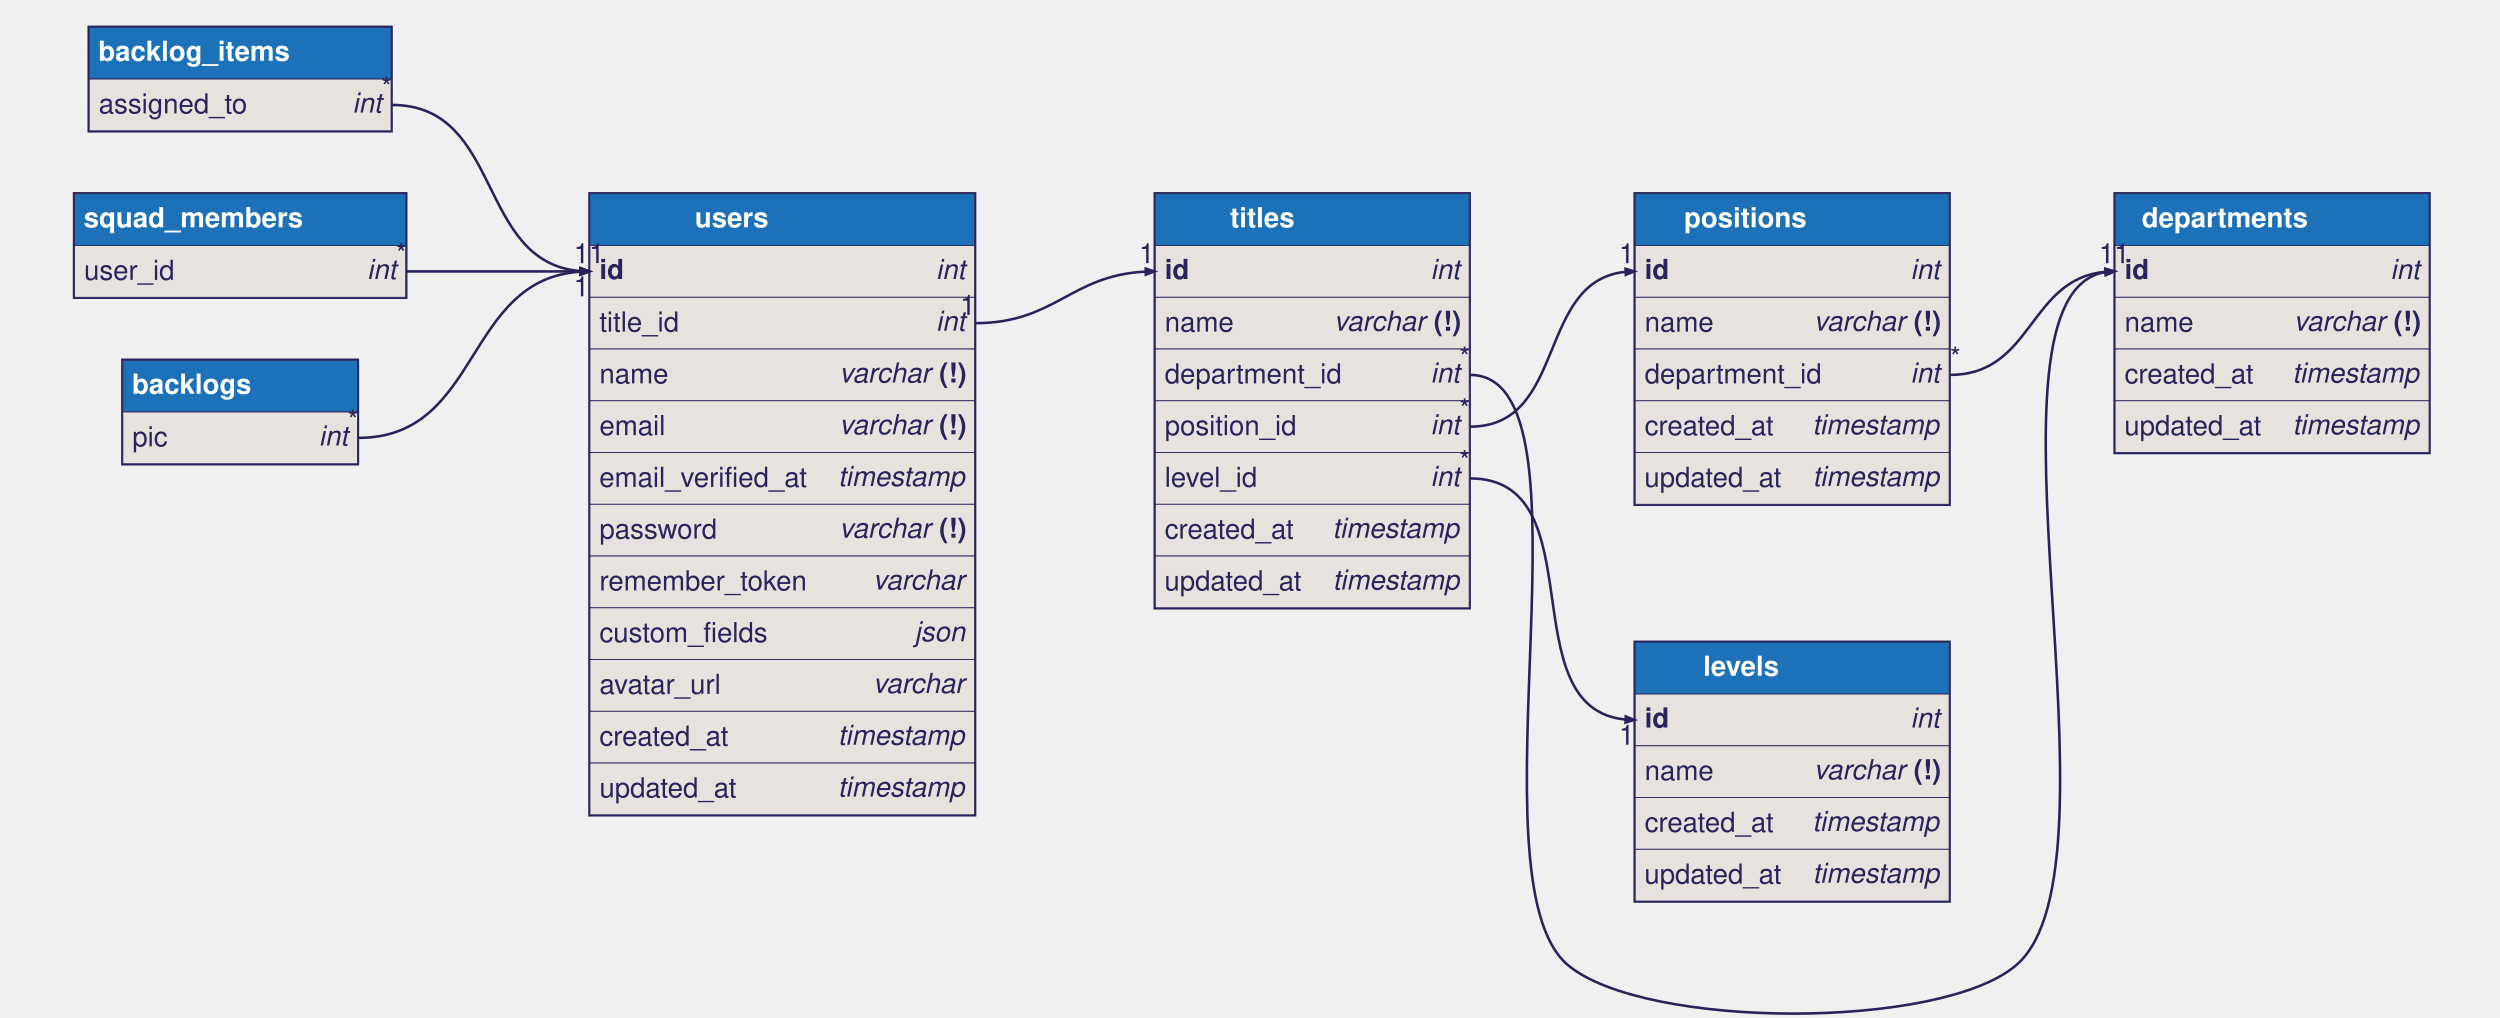
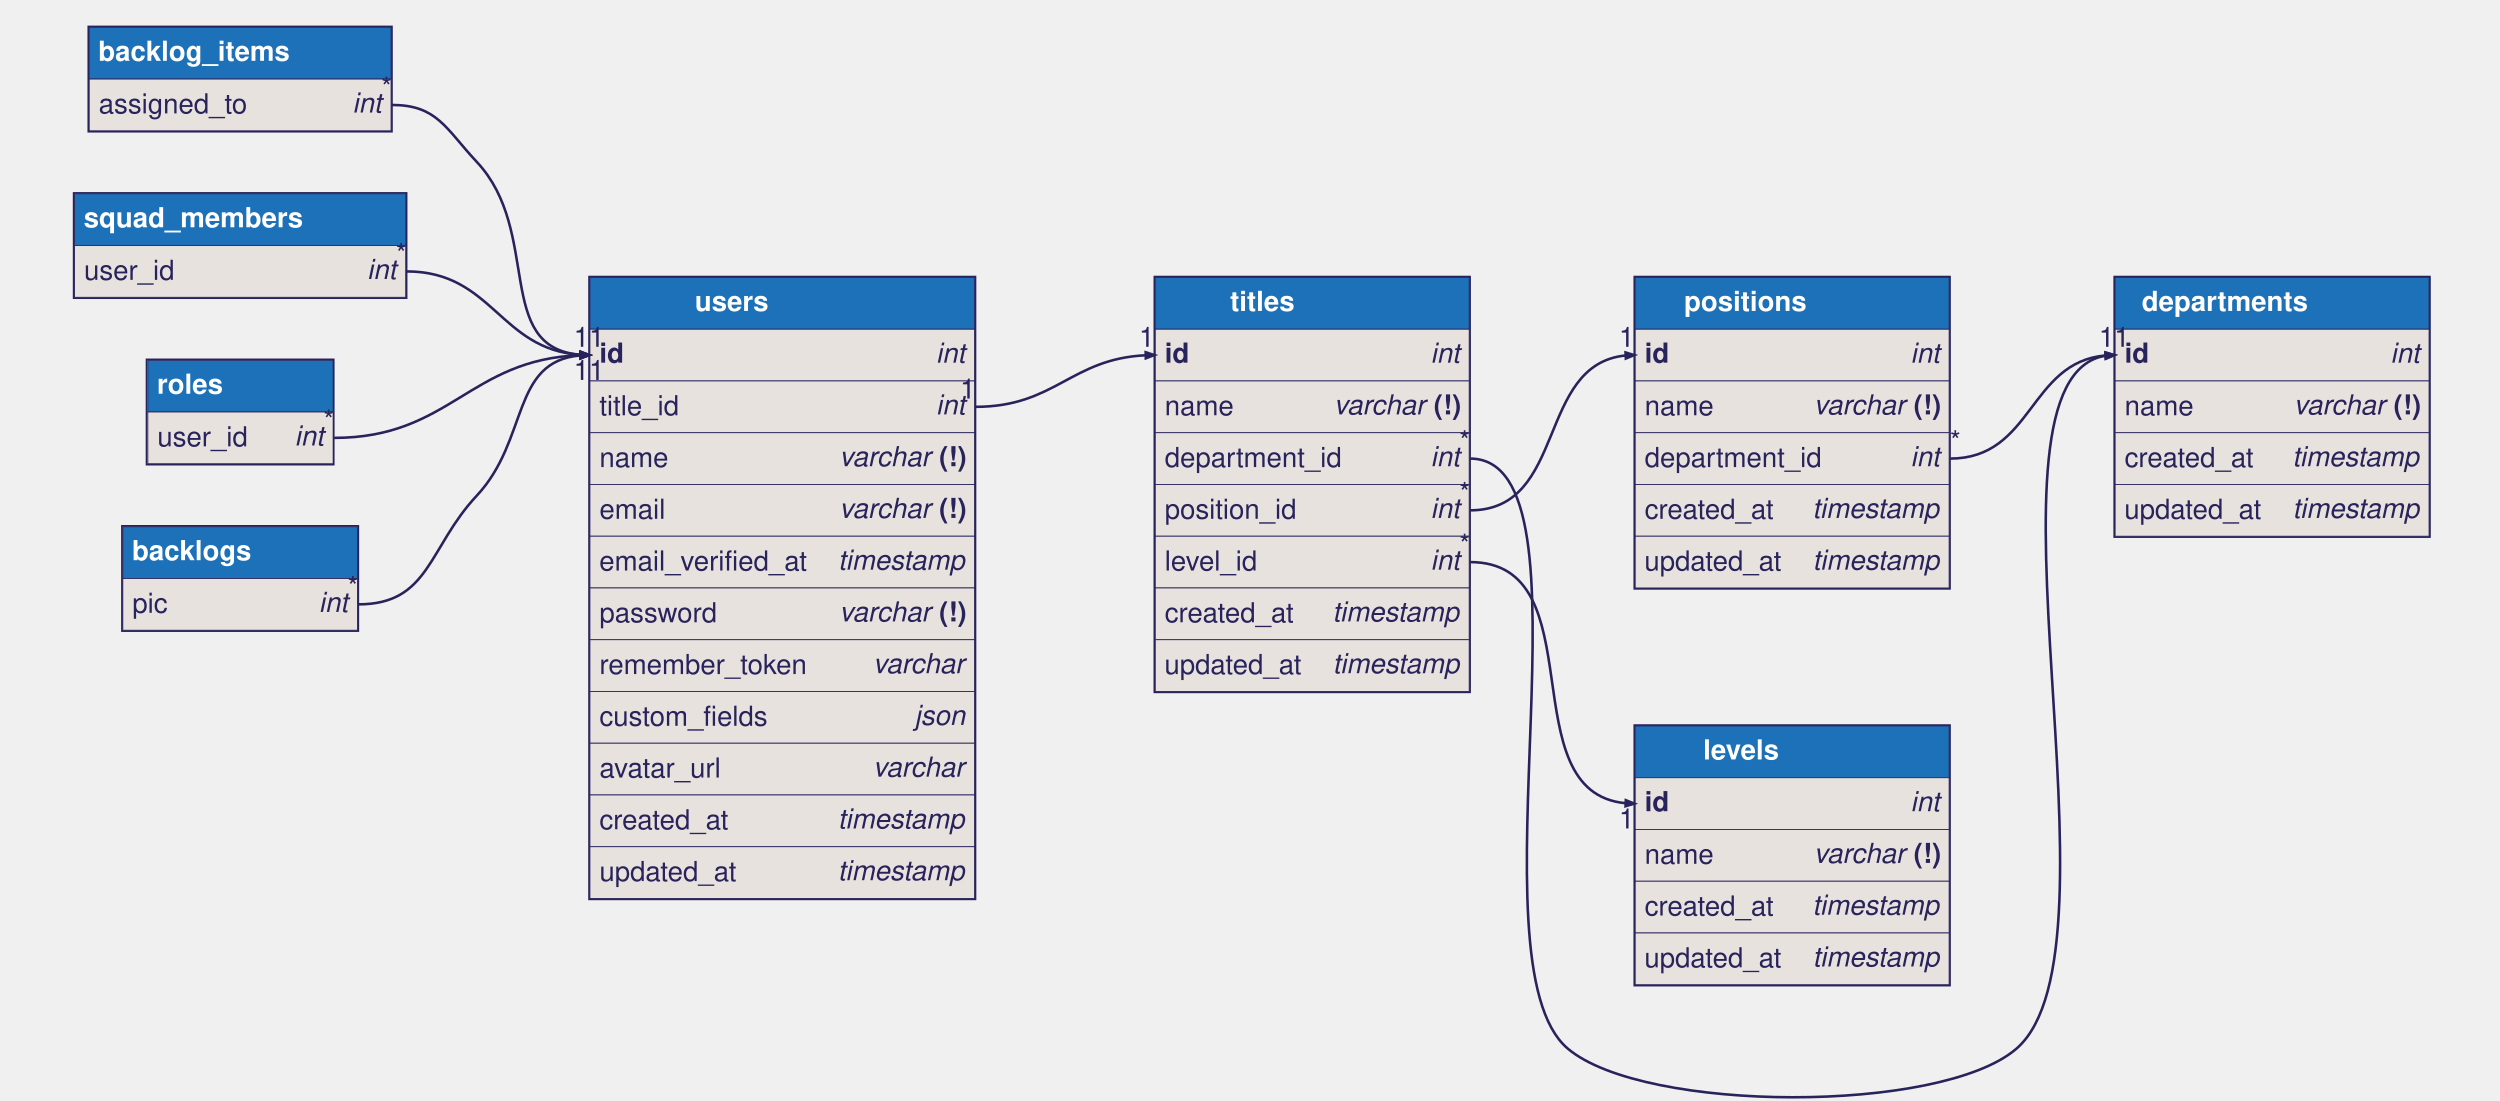
- <svg xmlns="http://www.w3.org/2000/svg" width="2898pt" height="1179pt" viewBox="0.00 0.00 2898.40 1179.21">
-   <g id="graph0" class="graph" transform="scale(1 1) rotate(0) translate(4 1175.21)">
+ <svg xmlns="http://www.w3.org/2000/svg" width="2898pt" height="1276pt" viewBox="0.00 0.00 2898.40 1276.21">
+   <g id="graph0" class="graph" transform="scale(1 1) rotate(0) translate(4 1272.21)">
    <g id="levels" class="node">
      <ellipse fill="none" stroke="black" stroke-width="0" cx="2073.76" cy="-280.53" rx="260.43" ry="214.92" />
      <polygon fill="#1d71b8" stroke="transparent" points="1891.76,-370.53 1891.76,-430.53 2255.76,-430.53 2255.76,-370.53 1891.76,-370.53" />
      <polygon fill="none" stroke="#29235c" points="1891.76,-370.53 1891.76,-430.53 2255.76,-430.53 2255.76,-370.53 1891.76,-370.53" />
      <text text-anchor="start" x="1970.62" y="-391.73" font-family="Helvetica,sans-Serif" font-weight="bold" font-size="32.00" fill="#ffffff">       levels       </text>
      <polygon fill="#e7e2dd" stroke="transparent" points="1891.76,-310.53 1891.76,-370.53 2255.76,-370.53 2255.76,-310.53 1891.76,-310.53" />
      <polygon fill="none" stroke="#29235c" points="1891.76,-310.53 1891.76,-370.53 2255.76,-370.53 2255.76,-310.53 1891.76,-310.53" />
      <text text-anchor="start" x="1902.76" y="-331.73" font-family="Helvetica,sans-Serif" font-weight="bold" font-size="32.00" fill="#29235c">id</text>
      <text text-anchor="start" x="1927.65" y="-331.73" font-family="Helvetica,sans-Serif" font-size="32.00" fill="#29235c">    </text>
      <text text-anchor="start" x="2210.97" y="-331.73" font-family="Helvetica,sans-Serif" font-style="italic" font-size="32.00" fill="#29235c">int</text>
      <polygon fill="#e7e2dd" stroke="transparent" points="1891.76,-250.53 1891.76,-310.53 2255.76,-310.53 2255.76,-250.53 1891.76,-250.53" />
      <polygon fill="none" stroke="#29235c" points="1891.76,-250.53 1891.76,-310.53 2255.76,-310.53 2255.76,-250.53 1891.76,-250.53" />
      <text text-anchor="start" x="1902.76" y="-270.73" font-family="Helvetica,sans-Serif" font-size="32.00" fill="#29235c">name    </text>
      <text text-anchor="start" x="2098.99" y="-271.73" font-family="Helvetica,sans-Serif" font-style="italic" font-size="32.00" fill="#29235c">varchar</text>
      <text text-anchor="start" x="2205.67" y="-271.73" font-family="Helvetica,sans-Serif" font-size="32.00" fill="#29235c"> </text>
      <text text-anchor="start" x="2214.56" y="-271.73" font-family="Helvetica,sans-Serif" font-weight="bold" font-size="32.00" fill="#29235c">(!)</text>
      <polygon fill="#e7e2dd" stroke="transparent" points="1891.76,-190.53 1891.76,-250.53 2255.76,-250.53 2255.76,-190.53 1891.76,-190.53" />
      <polygon fill="none" stroke="#29235c" points="1891.76,-190.53 1891.76,-250.53 2255.76,-250.53 2255.76,-190.53 1891.76,-190.53" />
      <text text-anchor="start" x="1902.76" y="-210.73" font-family="Helvetica,sans-Serif" font-size="32.00" fill="#29235c">created_at    </text>
      <text text-anchor="start" x="2097.2" y="-211.73" font-family="Helvetica,sans-Serif" font-style="italic" font-size="32.00" fill="#29235c">timestamp</text>
      <polygon fill="#e7e2dd" stroke="transparent" points="1891.76,-130.53 1891.76,-190.53 2255.76,-190.53 2255.76,-130.53 1891.76,-130.53" />
      <polygon fill="none" stroke="#29235c" points="1891.76,-130.53 1891.76,-190.53 2255.76,-190.53 2255.76,-130.53 1891.76,-130.53" />
      <text text-anchor="start" x="1902.42" y="-150.73" font-family="Helvetica,sans-Serif" font-size="32.00" fill="#29235c">updated_at    </text>
      <text text-anchor="start" x="2097.48" y="-151.73" font-family="Helvetica,sans-Serif" font-style="italic" font-size="32.00" fill="#29235c">timestamp</text>
      <polygon fill="none" stroke="#29235c" stroke-width="2" points="1890.76,-129.53 1890.76,-431.53 2256.76,-431.53 2256.76,-129.53 1890.76,-129.53" />
    </g>
    <g id="positions" class="node">
      <ellipse fill="none" stroke="black" stroke-width="0" cx="2073.76" cy="-770.53" rx="260.43" ry="257.27" />
      <polygon fill="#1d71b8" stroke="transparent" points="1891.76,-890.53 1891.76,-950.53 2255.76,-950.53 2255.76,-890.53 1891.76,-890.53" />
      <polygon fill="none" stroke="#29235c" points="1891.76,-890.53 1891.76,-950.53 2255.76,-950.53 2255.76,-890.53 1891.76,-890.53" />
      <text text-anchor="start" x="1948.38" y="-911.73" font-family="Helvetica,sans-Serif" font-weight="bold" font-size="32.00" fill="#ffffff">       positions       </text>
      <polygon fill="#e7e2dd" stroke="transparent" points="1891.76,-830.53 1891.76,-890.53 2255.76,-890.53 2255.76,-830.53 1891.76,-830.53" />
      <polygon fill="none" stroke="#29235c" points="1891.76,-830.53 1891.76,-890.53 2255.76,-890.53 2255.76,-830.53 1891.76,-830.53" />
      <text text-anchor="start" x="1902.76" y="-851.73" font-family="Helvetica,sans-Serif" font-weight="bold" font-size="32.00" fill="#29235c">id</text>
      <text text-anchor="start" x="1927.65" y="-851.73" font-family="Helvetica,sans-Serif" font-size="32.00" fill="#29235c">    </text>
      <text text-anchor="start" x="2210.97" y="-851.73" font-family="Helvetica,sans-Serif" font-style="italic" font-size="32.00" fill="#29235c">int</text>
      <polygon fill="#e7e2dd" stroke="transparent" points="1891.76,-770.53 1891.76,-830.53 2255.76,-830.53 2255.76,-770.53 1891.76,-770.53" />
      <polygon fill="none" stroke="#29235c" points="1891.76,-770.53 1891.76,-830.53 2255.76,-830.53 2255.76,-770.53 1891.76,-770.53" />
      <text text-anchor="start" x="1902.76" y="-790.73" font-family="Helvetica,sans-Serif" font-size="32.00" fill="#29235c">name    </text>
      <text text-anchor="start" x="2098.99" y="-791.73" font-family="Helvetica,sans-Serif" font-style="italic" font-size="32.00" fill="#29235c">varchar</text>
      <text text-anchor="start" x="2205.67" y="-791.73" font-family="Helvetica,sans-Serif" font-size="32.00" fill="#29235c"> </text>
      <text text-anchor="start" x="2214.56" y="-791.73" font-family="Helvetica,sans-Serif" font-weight="bold" font-size="32.00" fill="#29235c">(!)</text>
      <polygon fill="#e7e2dd" stroke="transparent" points="1891.76,-710.53 1891.76,-770.53 2255.76,-770.53 2255.76,-710.53 1891.76,-710.53" />
      <polygon fill="none" stroke="#29235c" points="1891.76,-710.53 1891.76,-770.53 2255.76,-770.53 2255.76,-710.53 1891.76,-710.53" />
      <text text-anchor="start" x="1902.76" y="-730.73" font-family="Helvetica,sans-Serif" font-size="32.00" fill="#29235c">department_id    </text>
      <text text-anchor="start" x="2210.97" y="-731.73" font-family="Helvetica,sans-Serif" font-style="italic" font-size="32.00" fill="#29235c">int</text>
      <polygon fill="#e7e2dd" stroke="transparent" points="1891.76,-650.53 1891.76,-710.53 2255.76,-710.53 2255.76,-650.53 1891.76,-650.53" />
      <polygon fill="none" stroke="#29235c" points="1891.76,-650.53 1891.76,-710.53 2255.76,-710.53 2255.76,-650.53 1891.76,-650.53" />
      <text text-anchor="start" x="1902.76" y="-670.73" font-family="Helvetica,sans-Serif" font-size="32.00" fill="#29235c">created_at    </text>
      <text text-anchor="start" x="2097.2" y="-671.73" font-family="Helvetica,sans-Serif" font-style="italic" font-size="32.00" fill="#29235c">timestamp</text>
      <polygon fill="#e7e2dd" stroke="transparent" points="1891.76,-590.53 1891.76,-650.53 2255.76,-650.53 2255.76,-590.53 1891.76,-590.53" />
      <polygon fill="none" stroke="#29235c" points="1891.76,-590.53 1891.76,-650.53 2255.76,-650.53 2255.76,-590.53 1891.76,-590.53" />
      <text text-anchor="start" x="1902.42" y="-610.73" font-family="Helvetica,sans-Serif" font-size="32.00" fill="#29235c">updated_at    </text>
      <text text-anchor="start" x="2097.48" y="-611.73" font-family="Helvetica,sans-Serif" font-style="italic" font-size="32.00" fill="#29235c">timestamp</text>
      <polygon fill="none" stroke="#29235c" stroke-width="2" points="1890.76,-589.53 1890.76,-951.53 2256.76,-951.53 2256.76,-589.53 1890.76,-589.53" />
    </g>
    <g id="departments" class="node">
      <ellipse fill="none" stroke="black" stroke-width="0" cx="2630.19" cy="-800.53" rx="260.43" ry="214.92" />
      <polygon fill="#1d71b8" stroke="transparent" points="2448.19,-890.53 2448.19,-950.53 2812.19,-950.53 2812.19,-890.53 2448.19,-890.53" />
      <polygon fill="none" stroke="#29235c" points="2448.19,-890.53 2448.19,-950.53 2812.19,-950.53 2812.19,-890.53 2448.19,-890.53" />
      <text text-anchor="start" x="2479.03" y="-911.73" font-family="Helvetica,sans-Serif" font-weight="bold" font-size="32.00" fill="#ffffff">       departments       </text>
      <polygon fill="#e7e2dd" stroke="transparent" points="2448.19,-830.53 2448.19,-890.53 2812.19,-890.53 2812.19,-830.53 2448.19,-830.53" />
      <polygon fill="none" stroke="#29235c" points="2448.19,-830.53 2448.19,-890.53 2812.19,-890.53 2812.19,-830.53 2448.19,-830.53" />
      <text text-anchor="start" x="2459.19" y="-851.73" font-family="Helvetica,sans-Serif" font-weight="bold" font-size="32.00" fill="#29235c">id</text>
      <text text-anchor="start" x="2484.08" y="-851.73" font-family="Helvetica,sans-Serif" font-size="32.00" fill="#29235c">    </text>
      <text text-anchor="start" x="2767.41" y="-851.73" font-family="Helvetica,sans-Serif" font-style="italic" font-size="32.00" fill="#29235c">int</text>
      <polygon fill="#e7e2dd" stroke="transparent" points="2448.19,-770.53 2448.19,-830.53 2812.19,-830.53 2812.19,-770.53 2448.19,-770.53" />
      <polygon fill="none" stroke="#29235c" points="2448.19,-770.53 2448.19,-830.53 2812.19,-830.53 2812.19,-770.53 2448.19,-770.53" />
      <text text-anchor="start" x="2459.19" y="-790.73" font-family="Helvetica,sans-Serif" font-size="32.00" fill="#29235c">name    </text>
      <text text-anchor="start" x="2655.42" y="-791.73" font-family="Helvetica,sans-Serif" font-style="italic" font-size="32.00" fill="#29235c">varchar</text>
      <text text-anchor="start" x="2762.1" y="-791.73" font-family="Helvetica,sans-Serif" font-size="32.00" fill="#29235c"> </text>
      <text text-anchor="start" x="2770.99" y="-791.73" font-family="Helvetica,sans-Serif" font-weight="bold" font-size="32.00" fill="#29235c">(!)</text>
      <polygon fill="#e7e2dd" stroke="transparent" points="2448.19,-710.53 2448.19,-770.53 2812.19,-770.53 2812.19,-710.53 2448.19,-710.53" />
      <polygon fill="none" stroke="#29235c" points="2448.19,-710.53 2448.19,-770.53 2812.19,-770.53 2812.19,-710.53 2448.19,-710.53" />
      <text text-anchor="start" x="2459.19" y="-730.73" font-family="Helvetica,sans-Serif" font-size="32.00" fill="#29235c">created_at    </text>
      <text text-anchor="start" x="2653.63" y="-731.73" font-family="Helvetica,sans-Serif" font-style="italic" font-size="32.00" fill="#29235c">timestamp</text>
      <polygon fill="#e7e2dd" stroke="transparent" points="2448.19,-650.53 2448.19,-710.53 2812.19,-710.53 2812.19,-650.53 2448.19,-650.53" />
      <polygon fill="none" stroke="#29235c" points="2448.19,-650.53 2448.19,-710.53 2812.19,-710.53 2812.19,-650.53 2448.19,-650.53" />
      <text text-anchor="start" x="2458.85" y="-670.73" font-family="Helvetica,sans-Serif" font-size="32.00" fill="#29235c">updated_at    </text>
      <text text-anchor="start" x="2653.91" y="-671.73" font-family="Helvetica,sans-Serif" font-style="italic" font-size="32.00" fill="#29235c">timestamp</text>
      <polygon fill="none" stroke="#29235c" stroke-width="2" points="2447.19,-649.53 2447.19,-951.53 2813.19,-951.53 2813.19,-649.53 2447.19,-649.53" />
    </g>
    <g id="edge2" class="edge">
      <path fill="none" stroke="#29235c" stroke-width="3" d="M2256.76,-740.53C2353.28,-740.53 2347.69,-852.24 2437.03,-860.1" />
      <polygon fill="#29235c" stroke="#29235c" stroke-width="3" points="2437.05,-863.6 2447.19,-860.53 2437.35,-856.61 2437.05,-863.6" />
      <text text-anchor="middle" x="2438.29" y="-870.13" font-family="Helvetica,sans-Serif" font-size="32.00" fill="#29235c">1</text>
      <text text-anchor="middle" x="2262.98" y="-750.13" font-family="Helvetica,sans-Serif" font-size="32.00" fill="#29235c">*</text>
    </g>
    <g id="titles" class="node">
      <ellipse fill="none" stroke="black" stroke-width="0" cx="1517.33" cy="-710.53" rx="260.43" ry="342.48" />
      <polygon fill="#1d71b8" stroke="transparent" points="1335.33,-890.53 1335.33,-950.53 1699.33,-950.53 1699.33,-890.53 1335.33,-890.53" />
      <polygon fill="none" stroke="#29235c" points="1335.33,-890.53 1335.33,-950.53 1699.33,-950.53 1699.33,-890.53 1335.33,-890.53" />
      <text text-anchor="start" x="1422.19" y="-911.73" font-family="Helvetica,sans-Serif" font-weight="bold" font-size="32.00" fill="#ffffff">       titles       </text>
      <polygon fill="#e7e2dd" stroke="transparent" points="1335.33,-830.53 1335.33,-890.53 1699.33,-890.53 1699.33,-830.53 1335.33,-830.53" />
      <polygon fill="none" stroke="#29235c" points="1335.33,-830.53 1335.33,-890.53 1699.33,-890.53 1699.33,-830.53 1335.33,-830.53" />
      <text text-anchor="start" x="1346.33" y="-851.73" font-family="Helvetica,sans-Serif" font-weight="bold" font-size="32.00" fill="#29235c">id</text>
      <text text-anchor="start" x="1371.22" y="-851.73" font-family="Helvetica,sans-Serif" font-size="32.00" fill="#29235c">    </text>
      <text text-anchor="start" x="1654.54" y="-851.73" font-family="Helvetica,sans-Serif" font-style="italic" font-size="32.00" fill="#29235c">int</text>
      <polygon fill="#e7e2dd" stroke="transparent" points="1335.33,-770.53 1335.33,-830.53 1699.33,-830.53 1699.33,-770.53 1335.33,-770.53" />
      <polygon fill="none" stroke="#29235c" points="1335.33,-770.53 1335.33,-830.53 1699.33,-830.53 1699.33,-770.53 1335.33,-770.53" />
      <text text-anchor="start" x="1346.33" y="-790.73" font-family="Helvetica,sans-Serif" font-size="32.00" fill="#29235c">name    </text>
      <text text-anchor="start" x="1542.56" y="-791.73" font-family="Helvetica,sans-Serif" font-style="italic" font-size="32.00" fill="#29235c">varchar</text>
      <text text-anchor="start" x="1649.24" y="-791.73" font-family="Helvetica,sans-Serif" font-size="32.00" fill="#29235c"> </text>
      <text text-anchor="start" x="1658.13" y="-791.73" font-family="Helvetica,sans-Serif" font-weight="bold" font-size="32.00" fill="#29235c">(!)</text>
      <polygon fill="#e7e2dd" stroke="transparent" points="1335.33,-710.53 1335.33,-770.53 1699.33,-770.53 1699.33,-710.53 1335.33,-710.53" />
      <polygon fill="none" stroke="#29235c" points="1335.33,-710.53 1335.33,-770.53 1699.33,-770.53 1699.33,-710.53 1335.33,-710.53" />
      <text text-anchor="start" x="1346.33" y="-730.73" font-family="Helvetica,sans-Serif" font-size="32.00" fill="#29235c">department_id    </text>
      <text text-anchor="start" x="1654.54" y="-731.73" font-family="Helvetica,sans-Serif" font-style="italic" font-size="32.00" fill="#29235c">int</text>
      <polygon fill="#e7e2dd" stroke="transparent" points="1335.33,-650.53 1335.33,-710.53 1699.33,-710.53 1699.33,-650.53 1335.33,-650.53" />
      <polygon fill="none" stroke="#29235c" points="1335.33,-650.53 1335.33,-710.53 1699.33,-710.53 1699.33,-650.53 1335.33,-650.53" />
      <text text-anchor="start" x="1346.33" y="-670.73" font-family="Helvetica,sans-Serif" font-size="32.00" fill="#29235c">position_id    </text>
      <text text-anchor="start" x="1654.54" y="-671.73" font-family="Helvetica,sans-Serif" font-style="italic" font-size="32.00" fill="#29235c">int</text>
      <polygon fill="#e7e2dd" stroke="transparent" points="1335.33,-590.53 1335.33,-650.53 1699.33,-650.53 1699.33,-590.53 1335.33,-590.53" />
      <polygon fill="none" stroke="#29235c" points="1335.33,-590.53 1335.33,-650.53 1699.33,-650.53 1699.33,-590.53 1335.33,-590.53" />
      <text text-anchor="start" x="1346.33" y="-610.73" font-family="Helvetica,sans-Serif" font-size="32.00" fill="#29235c">level_id    </text>
      <text text-anchor="start" x="1654.54" y="-611.73" font-family="Helvetica,sans-Serif" font-style="italic" font-size="32.00" fill="#29235c">int</text>
      <polygon fill="#e7e2dd" stroke="transparent" points="1335.33,-530.53 1335.33,-590.53 1699.33,-590.53 1699.33,-530.53 1335.33,-530.53" />
      <polygon fill="none" stroke="#29235c" points="1335.33,-530.53 1335.33,-590.53 1699.33,-590.53 1699.33,-530.53 1335.33,-530.53" />
      <text text-anchor="start" x="1346.33" y="-550.73" font-family="Helvetica,sans-Serif" font-size="32.00" fill="#29235c">created_at    </text>
      <text text-anchor="start" x="1540.77" y="-551.73" font-family="Helvetica,sans-Serif" font-style="italic" font-size="32.00" fill="#29235c">timestamp</text>
      <polygon fill="#e7e2dd" stroke="transparent" points="1335.33,-470.53 1335.33,-530.53 1699.33,-530.53 1699.33,-470.53 1335.33,-470.53" />
      <polygon fill="none" stroke="#29235c" points="1335.33,-470.53 1335.33,-530.53 1699.33,-530.53 1699.33,-470.53 1335.33,-470.53" />
      <text text-anchor="start" x="1345.99" y="-490.73" font-family="Helvetica,sans-Serif" font-size="32.00" fill="#29235c">updated_at    </text>
      <text text-anchor="start" x="1541.05" y="-491.73" font-family="Helvetica,sans-Serif" font-style="italic" font-size="32.00" fill="#29235c">timestamp</text>
      <polygon fill="none" stroke="#29235c" stroke-width="2" points="1334.33,-469.53 1334.33,-951.53 1700.33,-951.53 1700.33,-469.53 1334.33,-469.53" />
    </g>
    <g id="edge8" class="edge">
      <path fill="none" stroke="#29235c" stroke-width="3" d="M1700.33,-620.53C1847.3,-620.53 1745.3,-353.5 1880.6,-340.99" />
      <polygon fill="#29235c" stroke="#29235c" stroke-width="3" points="1880.92,-344.48 1890.76,-340.53 1880.61,-337.48 1880.92,-344.48" />
      <text text-anchor="middle" x="1881.86" y="-311.73" font-family="Helvetica,sans-Serif" font-size="32.00" fill="#29235c">1</text>
      <text text-anchor="middle" x="1694.1" y="-630.13" font-family="Helvetica,sans-Serif" font-size="32.00" fill="#29235c">*</text>
    </g>
    <g id="edge6" class="edge">
      <path fill="none" stroke="#29235c" stroke-width="3" d="M1700.33,-680.53C1813.26,-680.53 1776.72,-849.8 1880.61,-860.05" />
      <polygon fill="#29235c" stroke="#29235c" stroke-width="3" points="1880.6,-863.55 1890.76,-860.53 1880.94,-856.56 1880.6,-863.55" />
      <text text-anchor="middle" x="1881.86" y="-870.13" font-family="Helvetica,sans-Serif" font-size="32.00" fill="#29235c">1</text>
      <text text-anchor="middle" x="1694.1" y="-690.13" font-family="Helvetica,sans-Serif" font-size="32.00" fill="#29235c">*</text>
    </g>
    <g id="edge4" class="edge">
      <path fill="none" stroke="#29235c" stroke-width="3" d="M1700.33,-740.53C1854.39,-740.53 1696.04,-156.18 1813.54,-56.53 1901.74,18.27 2246.68,19.33 2333.97,-56.53 2467.5,-172.58 2274.57,-833.97 2437.05,-859.76" />
      <polygon fill="#29235c" stroke="#29235c" stroke-width="3" points="2436.95,-863.26 2447.19,-860.53 2437.48,-856.28 2436.95,-863.26" />
      <text text-anchor="middle" x="2456.08" y="-870.13" font-family="Helvetica,sans-Serif" font-size="32.00" fill="#29235c">1</text>
      <text text-anchor="middle" x="1694.1" y="-750.13" font-family="Helvetica,sans-Serif" font-size="32.00" fill="#29235c">*</text>
    </g>
    <g id="users" class="node">
      <ellipse fill="none" stroke="black" stroke-width="0" cx="902.91" cy="-590.53" rx="318.4" ry="511.89" />
      <polygon fill="#1d71b8" stroke="transparent" points="679.91,-890.53 679.91,-950.53 1125.91,-950.53 1125.91,-890.53 679.91,-890.53" />
      <polygon fill="none" stroke="#29235c" points="679.91,-890.53 679.91,-950.53 1125.91,-950.53 1125.91,-890.53 679.91,-890.53" />
      <text text-anchor="start" x="801.55" y="-911.73" font-family="Helvetica,sans-Serif" font-weight="bold" font-size="32.00" fill="#ffffff">       users       </text>
      <polygon fill="#e7e2dd" stroke="transparent" points="679.91,-830.53 679.91,-890.53 1125.91,-890.53 1125.91,-830.53 679.91,-830.53" />
      <polygon fill="none" stroke="#29235c" points="679.91,-830.53 679.91,-890.53 1125.91,-890.53 1125.91,-830.53 679.91,-830.53" />
      <text text-anchor="start" x="690.91" y="-851.73" font-family="Helvetica,sans-Serif" font-weight="bold" font-size="32.00" fill="#29235c">id</text>
      <text text-anchor="start" x="715.8" y="-851.73" font-family="Helvetica,sans-Serif" font-size="32.00" fill="#29235c">    </text>
      <text text-anchor="start" x="1081.13" y="-851.73" font-family="Helvetica,sans-Serif" font-style="italic" font-size="32.00" fill="#29235c">int</text>
      <polygon fill="#e7e2dd" stroke="transparent" points="679.91,-770.53 679.91,-830.53 1125.91,-830.53 1125.91,-770.53 679.91,-770.53" />
      <polygon fill="none" stroke="#29235c" points="679.91,-770.53 679.91,-830.53 1125.91,-830.53 1125.91,-770.53 679.91,-770.53" />
      <text text-anchor="start" x="690.91" y="-790.73" font-family="Helvetica,sans-Serif" font-size="32.00" fill="#29235c">title_id    </text>
      <text text-anchor="start" x="1081.13" y="-791.73" font-family="Helvetica,sans-Serif" font-style="italic" font-size="32.00" fill="#29235c">int</text>
      <polygon fill="#e7e2dd" stroke="transparent" points="679.91,-710.53 679.91,-770.53 1125.91,-770.53 1125.91,-710.53 679.91,-710.53" />
      <polygon fill="none" stroke="#29235c" points="679.91,-710.53 679.91,-770.53 1125.91,-770.53 1125.91,-710.53 679.91,-710.53" />
      <text text-anchor="start" x="690.91" y="-730.73" font-family="Helvetica,sans-Serif" font-size="32.00" fill="#29235c">name    </text>
      <text text-anchor="start" x="969.15" y="-731.73" font-family="Helvetica,sans-Serif" font-style="italic" font-size="32.00" fill="#29235c">varchar</text>
      <text text-anchor="start" x="1075.82" y="-731.73" font-family="Helvetica,sans-Serif" font-size="32.00" fill="#29235c"> </text>
      <text text-anchor="start" x="1084.71" y="-731.73" font-family="Helvetica,sans-Serif" font-weight="bold" font-size="32.00" fill="#29235c">(!)</text>
      <polygon fill="#e7e2dd" stroke="transparent" points="679.91,-650.53 679.91,-710.53 1125.91,-710.53 1125.91,-650.53 679.91,-650.53" />
      <polygon fill="none" stroke="#29235c" points="679.91,-650.53 679.91,-710.53 1125.91,-710.53 1125.91,-650.53 679.91,-650.53" />
      <text text-anchor="start" x="690.91" y="-670.73" font-family="Helvetica,sans-Serif" font-size="32.00" fill="#29235c">email    </text>
      <text text-anchor="start" x="969.15" y="-671.73" font-family="Helvetica,sans-Serif" font-style="italic" font-size="32.00" fill="#29235c">varchar</text>
      <text text-anchor="start" x="1075.82" y="-671.73" font-family="Helvetica,sans-Serif" font-size="32.00" fill="#29235c"> </text>
      <text text-anchor="start" x="1084.71" y="-671.73" font-family="Helvetica,sans-Serif" font-weight="bold" font-size="32.00" fill="#29235c">(!)</text>
      <polygon fill="#e7e2dd" stroke="transparent" points="679.91,-590.53 679.91,-650.53 1125.91,-650.53 1125.91,-590.53 679.91,-590.53" />
      <polygon fill="none" stroke="#29235c" points="679.91,-590.53 679.91,-650.53 1125.91,-650.53 1125.91,-590.53 679.91,-590.53" />
      <text text-anchor="start" x="690.72" y="-610.73" font-family="Helvetica,sans-Serif" font-size="32.00" fill="#29235c">email_verified_at    </text>
      <text text-anchor="start" x="967.63" y="-611.73" font-family="Helvetica,sans-Serif" font-style="italic" font-size="32.00" fill="#29235c">timestamp</text>
      <polygon fill="#e7e2dd" stroke="transparent" points="679.91,-530.53 679.91,-590.53 1125.91,-590.53 1125.91,-530.53 679.91,-530.53" />
      <polygon fill="none" stroke="#29235c" points="679.91,-530.53 679.91,-590.53 1125.91,-590.53 1125.91,-530.53 679.91,-530.53" />
      <text text-anchor="start" x="690.91" y="-550.73" font-family="Helvetica,sans-Serif" font-size="32.00" fill="#29235c">password    </text>
      <text text-anchor="start" x="969.15" y="-551.73" font-family="Helvetica,sans-Serif" font-style="italic" font-size="32.00" fill="#29235c">varchar</text>
      <text text-anchor="start" x="1075.82" y="-551.73" font-family="Helvetica,sans-Serif" font-size="32.00" fill="#29235c"> </text>
      <text text-anchor="start" x="1084.71" y="-551.73" font-family="Helvetica,sans-Serif" font-weight="bold" font-size="32.00" fill="#29235c">(!)</text>
      <polygon fill="#e7e2dd" stroke="transparent" points="679.91,-470.53 679.91,-530.53 1125.91,-530.53 1125.91,-470.53 679.91,-470.53" />
      <polygon fill="none" stroke="#29235c" points="679.91,-470.53 679.91,-530.53 1125.91,-530.53 1125.91,-470.53 679.91,-470.53" />
      <text text-anchor="start" x="690.91" y="-490.73" font-family="Helvetica,sans-Serif" font-size="32.00" fill="#29235c">remember_token    </text>
      <text text-anchor="start" x="1008.24" y="-491.73" font-family="Helvetica,sans-Serif" font-style="italic" font-size="32.00" fill="#29235c">varchar</text>
      <polygon fill="#e7e2dd" stroke="transparent" points="679.91,-410.53 679.91,-470.53 1125.91,-470.53 1125.91,-410.53 679.91,-410.53" />
      <polygon fill="none" stroke="#29235c" points="679.91,-410.53 679.91,-470.53 1125.91,-470.53 1125.91,-410.53 679.91,-410.53" />
      <text text-anchor="start" x="690.91" y="-430.73" font-family="Helvetica,sans-Serif" font-size="32.00" fill="#29235c">custom_fields    </text>
      <text text-anchor="start" x="1056.23" y="-431.73" font-family="Helvetica,sans-Serif" font-style="italic" font-size="32.00" fill="#29235c">json</text>
      <polygon fill="#e7e2dd" stroke="transparent" points="679.91,-350.53 679.91,-410.53 1125.91,-410.53 1125.91,-350.53 679.91,-350.53" />
      <polygon fill="none" stroke="#29235c" points="679.91,-350.53 679.91,-410.53 1125.91,-410.53 1125.91,-350.53 679.91,-350.53" />
      <text text-anchor="start" x="690.91" y="-370.73" font-family="Helvetica,sans-Serif" font-size="32.00" fill="#29235c">avatar_url    </text>
      <text text-anchor="start" x="1008.24" y="-371.73" font-family="Helvetica,sans-Serif" font-style="italic" font-size="32.00" fill="#29235c">varchar</text>
      <polygon fill="#e7e2dd" stroke="transparent" points="679.91,-290.53 679.91,-350.53 1125.91,-350.53 1125.91,-290.53 679.91,-290.53" />
      <polygon fill="none" stroke="#29235c" points="679.91,-290.53 679.91,-350.53 1125.91,-350.53 1125.91,-290.53 679.91,-290.53" />
      <text text-anchor="start" x="690.91" y="-310.73" font-family="Helvetica,sans-Serif" font-size="32.00" fill="#29235c">created_at    </text>
      <text text-anchor="start" x="967.35" y="-311.73" font-family="Helvetica,sans-Serif" font-style="italic" font-size="32.00" fill="#29235c">timestamp</text>
      <polygon fill="#e7e2dd" stroke="transparent" points="679.91,-230.53 679.91,-290.53 1125.91,-290.53 1125.91,-230.53 679.91,-230.53" />
      <polygon fill="none" stroke="#29235c" points="679.91,-230.53 679.91,-290.53 1125.91,-290.53 1125.91,-230.53 679.91,-230.53" />
      <text text-anchor="start" x="690.91" y="-250.73" font-family="Helvetica,sans-Serif" font-size="32.00" fill="#29235c">updated_at    </text>
      <text text-anchor="start" x="967.35" y="-251.73" font-family="Helvetica,sans-Serif" font-style="italic" font-size="32.00" fill="#29235c">timestamp</text>
      <polygon fill="none" stroke="#29235c" stroke-width="2" points="678.91,-229.53 678.91,-951.53 1126.91,-951.53 1126.91,-229.53 678.91,-229.53" />
    </g>
    <g id="edge10" class="edge">
      <path fill="none" stroke="#29235c" stroke-width="3" d="M1126.91,-800.53C1219.41,-800.53 1237.14,-856.28 1324.23,-860.3" />
      <polygon fill="#29235c" stroke="#29235c" stroke-width="3" points="1324.25,-863.8 1334.33,-860.53 1324.41,-856.81 1324.25,-863.8" />
      <text text-anchor="middle" x="1325.43" y="-870.13" font-family="Helvetica,sans-Serif" font-size="32.00" fill="#29235c">1</text>
      <text text-anchor="middle" x="1118.02" y="-810.13" font-family="Helvetica,sans-Serif" font-size="32.00" fill="#29235c">1</text>
    </g>
    <g id="backlog_items" class="node">
-       <ellipse fill="none" stroke="black" stroke-width="0" cx="274.36" cy="-1083.53" rx="250.13" ry="87.86" />
-       <polygon fill="#1d71b8" stroke="transparent" points="99.36,-1083.53 99.36,-1143.53 449.36,-1143.53 449.36,-1083.53 99.36,-1083.53" />
-       <polygon fill="none" stroke="#29235c" points="99.36,-1083.53 99.36,-1143.53 449.36,-1143.53 449.36,-1083.53 99.36,-1083.53" />
-       <text text-anchor="start" x="109.87" y="-1104.73" font-family="Helvetica,sans-Serif" font-weight="bold" font-size="32.00" fill="#ffffff">       backlog_items       </text>
-       <polygon fill="#e7e2dd" stroke="transparent" points="99.36,-1023.53 99.36,-1083.53 449.36,-1083.53 449.36,-1023.53 99.36,-1023.53" />
-       <polygon fill="none" stroke="#29235c" points="99.36,-1023.53 99.36,-1083.53 449.36,-1083.53 449.36,-1023.53 99.36,-1023.53" />
-       <text text-anchor="start" x="110.36" y="-1043.73" font-family="Helvetica,sans-Serif" font-size="32.00" fill="#29235c">assigned_to    </text>
-       <text text-anchor="start" x="404.58" y="-1044.73" font-family="Helvetica,sans-Serif" font-style="italic" font-size="32.00" fill="#29235c">int</text>
-       <polygon fill="none" stroke="#29235c" stroke-width="2" points="98.36,-1022.53 98.36,-1144.53 450.36,-1144.53 450.36,-1022.53 98.36,-1022.53" />
+       <ellipse fill="none" stroke="black" stroke-width="0" cx="274.36" cy="-1180.53" rx="250.13" ry="87.86" />
+       <polygon fill="#1d71b8" stroke="transparent" points="99.36,-1180.53 99.36,-1240.53 449.36,-1240.53 449.36,-1180.53 99.36,-1180.53" />
+       <polygon fill="none" stroke="#29235c" points="99.36,-1180.53 99.36,-1240.53 449.36,-1240.53 449.36,-1180.53 99.36,-1180.53" />
+       <text text-anchor="start" x="109.87" y="-1201.73" font-family="Helvetica,sans-Serif" font-weight="bold" font-size="32.00" fill="#ffffff">       backlog_items       </text>
+       <polygon fill="#e7e2dd" stroke="transparent" points="99.36,-1120.53 99.36,-1180.53 449.36,-1180.53 449.36,-1120.53 99.36,-1120.53" />
+       <polygon fill="none" stroke="#29235c" points="99.36,-1120.53 99.36,-1180.53 449.36,-1180.53 449.36,-1120.53 99.36,-1120.53" />
+       <text text-anchor="start" x="110.36" y="-1140.73" font-family="Helvetica,sans-Serif" font-size="32.00" fill="#29235c">assigned_to    </text>
+       <text text-anchor="start" x="404.58" y="-1141.73" font-family="Helvetica,sans-Serif" font-style="italic" font-size="32.00" fill="#29235c">int</text>
+       <polygon fill="none" stroke="#29235c" stroke-width="2" points="98.36,-1119.53 98.36,-1241.53 450.36,-1241.53 450.36,-1119.53 98.36,-1119.53" />
    </g>
    <g id="edge12" class="edge">
-       <path fill="none" stroke="#29235c" stroke-width="3" d="M450.36,-1053.53C579.8,-1053.53 547.81,-870.58 668.75,-860.93" />
-       <polygon fill="#29235c" stroke="#29235c" stroke-width="3" points="669.06,-864.42 678.91,-860.53 668.78,-857.42 669.06,-864.42" />
+       <path fill="none" stroke="#29235c" stroke-width="3" d="M450.36,-1150.53C503,-1150.53 512.71,-1122.94 548.71,-1084.53 625.01,-1003.15 567.6,-869.23 668.63,-860.94" />
+       <polygon fill="#29235c" stroke="#29235c" stroke-width="3" points="669.06,-864.42 678.91,-860.53 668.78,-857.43 669.06,-864.42" />
      <text text-anchor="middle" x="670.02" y="-870.13" font-family="Helvetica,sans-Serif" font-size="32.00" fill="#29235c">1</text>
-       <text text-anchor="middle" x="444.14" y="-1063.13" font-family="Helvetica,sans-Serif" font-size="32.00" fill="#29235c">*</text>
+       <text text-anchor="middle" x="444.14" y="-1160.13" font-family="Helvetica,sans-Serif" font-size="32.00" fill="#29235c">*</text>
    </g>
    <g id="squad_members" class="node">
-       <ellipse fill="none" stroke="black" stroke-width="0" cx="274.36" cy="-890.53" rx="274.21" ry="87.86" />
-       <polygon fill="#1d71b8" stroke="transparent" points="82.36,-890.53 82.36,-950.53 466.36,-950.53 466.36,-890.53 82.36,-890.53" />
-       <polygon fill="none" stroke="#29235c" points="82.36,-890.53 82.36,-950.53 466.36,-950.53 466.36,-890.53 82.36,-890.53" />
-       <text text-anchor="start" x="92.97" y="-911.73" font-family="Helvetica,sans-Serif" font-weight="bold" font-size="32.00" fill="#ffffff">       squad_members       </text>
-       <polygon fill="#e7e2dd" stroke="transparent" points="82.36,-830.53 82.36,-890.53 466.36,-890.53 466.36,-830.53 82.36,-830.53" />
-       <polygon fill="none" stroke="#29235c" points="82.36,-830.53 82.36,-890.53 466.36,-890.53 466.36,-830.53 82.36,-830.53" />
-       <text text-anchor="start" x="93.36" y="-850.73" font-family="Helvetica,sans-Serif" font-size="32.00" fill="#29235c">user_id    </text>
-       <text text-anchor="start" x="421.58" y="-851.73" font-family="Helvetica,sans-Serif" font-style="italic" font-size="32.00" fill="#29235c">int</text>
-       <polygon fill="none" stroke="#29235c" stroke-width="2" points="81.36,-829.53 81.36,-951.53 467.36,-951.53 467.36,-829.53 81.36,-829.53" />
+       <ellipse fill="none" stroke="black" stroke-width="0" cx="274.36" cy="-987.53" rx="274.21" ry="87.86" />
+       <polygon fill="#1d71b8" stroke="transparent" points="82.36,-987.53 82.36,-1047.53 466.36,-1047.53 466.36,-987.53 82.36,-987.53" />
+       <polygon fill="none" stroke="#29235c" points="82.36,-987.53 82.36,-1047.53 466.36,-1047.53 466.36,-987.53 82.36,-987.53" />
+       <text text-anchor="start" x="92.97" y="-1008.73" font-family="Helvetica,sans-Serif" font-weight="bold" font-size="32.00" fill="#ffffff">       squad_members       </text>
+       <polygon fill="#e7e2dd" stroke="transparent" points="82.36,-927.53 82.36,-987.53 466.36,-987.53 466.36,-927.53 82.36,-927.53" />
+       <polygon fill="none" stroke="#29235c" points="82.36,-927.53 82.36,-987.53 466.36,-987.53 466.36,-927.53 82.36,-927.53" />
+       <text text-anchor="start" x="93.36" y="-947.73" font-family="Helvetica,sans-Serif" font-size="32.00" fill="#29235c">user_id    </text>
+       <text text-anchor="start" x="421.58" y="-948.73" font-family="Helvetica,sans-Serif" font-style="italic" font-size="32.00" fill="#29235c">int</text>
+       <polygon fill="none" stroke="#29235c" stroke-width="2" points="81.36,-926.53 81.36,-1048.53 467.36,-1048.53 467.36,-926.53 81.36,-926.53" />
    </g>
    <g id="edge14" class="edge">
-       <path fill="none" stroke="#29235c" stroke-width="3" d="M467.36,-860.53C557.89,-860.53 583.05,-860.53 668.73,-860.53" />
-       <polygon fill="#29235c" stroke="#29235c" stroke-width="3" points="668.91,-864.03 678.91,-860.53 668.91,-857.03 668.91,-864.03" />
+       <path fill="none" stroke="#29235c" stroke-width="3" d="M467.36,-957.53C567.26,-957.53 575.04,-867.05 668.64,-860.86" />
+       <polygon fill="#29235c" stroke="#29235c" stroke-width="3" points="669.03,-864.35 678.91,-860.53 668.8,-857.36 669.03,-864.35" />
      <text text-anchor="middle" x="687.81" y="-870.13" font-family="Helvetica,sans-Serif" font-size="32.00" fill="#29235c">1</text>
-       <text text-anchor="middle" x="461.14" y="-870.13" font-family="Helvetica,sans-Serif" font-size="32.00" fill="#29235c">*</text>
+       <text text-anchor="middle" x="461.14" y="-967.13" font-family="Helvetica,sans-Serif" font-size="32.00" fill="#29235c">*</text>
+     </g>
+     <g id="roles" class="node">
+       <ellipse fill="none" stroke="black" stroke-width="0" cx="274.36" cy="-794.53" rx="154.71" ry="87.86" />
+       <polygon fill="#1d71b8" stroke="transparent" points="167.36,-794.53 167.36,-854.53 382.36,-854.53 382.36,-794.53 167.36,-794.53" />
+       <polygon fill="none" stroke="#29235c" points="167.36,-794.53 167.36,-854.53 382.36,-854.53 382.36,-794.53 167.36,-794.53" />
+       <text text-anchor="start" x="177.94" y="-815.73" font-family="Helvetica,sans-Serif" font-weight="bold" font-size="32.00" fill="#ffffff">       roles       </text>
+       <polygon fill="#e7e2dd" stroke="transparent" points="167.36,-734.53 167.36,-794.53 382.36,-794.53 382.36,-734.53 167.36,-734.53" />
+       <polygon fill="none" stroke="#29235c" points="167.36,-734.53 167.36,-794.53 382.36,-794.53 382.36,-734.53 167.36,-734.53" />
+       <text text-anchor="start" x="178.36" y="-754.73" font-family="Helvetica,sans-Serif" font-size="32.00" fill="#29235c">user_id    </text>
+       <text text-anchor="start" x="337.58" y="-755.73" font-family="Helvetica,sans-Serif" font-style="italic" font-size="32.00" fill="#29235c">int</text>
+       <polygon fill="none" stroke="#29235c" stroke-width="2" points="165.86,-733.53 165.86,-855.53 382.86,-855.53 382.86,-733.53 165.86,-733.53" />
+     </g>
+     <g id="edge16" class="edge">
+       <path fill="none" stroke="#29235c" stroke-width="3" d="M383.36,-764.53C517.96,-764.53 539.74,-855.72 668.62,-860.35" />
+       <polygon fill="#29235c" stroke="#29235c" stroke-width="3" points="668.85,-863.85 678.91,-860.53 668.98,-856.86 668.85,-863.85" />
+       <text text-anchor="middle" x="670.02" y="-831.73" font-family="Helvetica,sans-Serif" font-size="32.00" fill="#29235c">1</text>
+       <text text-anchor="middle" x="377.14" y="-774.13" font-family="Helvetica,sans-Serif" font-size="32.00" fill="#29235c">*</text>
    </g>
    <g id="backlogs" class="node">
-       <ellipse fill="none" stroke="black" stroke-width="0" cx="274.36" cy="-697.53" rx="195.32" ry="87.86" />
-       <polygon fill="#1d71b8" stroke="transparent" points="138.36,-697.53 138.36,-757.53 410.36,-757.53 410.36,-697.53 138.36,-697.53" />
-       <polygon fill="none" stroke="#29235c" points="138.36,-697.53 138.36,-757.53 410.36,-757.53 410.36,-697.53 138.36,-697.53" />
-       <text text-anchor="start" x="148.98" y="-718.73" font-family="Helvetica,sans-Serif" font-weight="bold" font-size="32.00" fill="#ffffff">       backlogs       </text>
-       <polygon fill="#e7e2dd" stroke="transparent" points="138.36,-637.53 138.36,-697.53 410.36,-697.53 410.36,-637.53 138.36,-637.53" />
-       <polygon fill="none" stroke="#29235c" points="138.36,-637.53 138.36,-697.53 410.36,-697.53 410.36,-637.53 138.36,-637.53" />
-       <text text-anchor="start" x="149.36" y="-657.73" font-family="Helvetica,sans-Serif" font-size="32.00" fill="#29235c">pic    </text>
-       <text text-anchor="start" x="365.58" y="-658.73" font-family="Helvetica,sans-Serif" font-style="italic" font-size="32.00" fill="#29235c">int</text>
-       <polygon fill="none" stroke="#29235c" stroke-width="2" points="137.36,-636.53 137.36,-758.53 411.36,-758.53 411.36,-636.53 137.36,-636.53" />
-     </g>
-     <g id="edge16" class="edge">
-       <path fill="none" stroke="#29235c" stroke-width="3" d="M411.36,-667.53C554.54,-667.53 533.4,-851.59 668.88,-860.22" />
-       <polygon fill="#29235c" stroke="#29235c" stroke-width="3" points="668.81,-863.72 678.91,-860.53 669.03,-856.72 668.81,-863.72" />
-       <text text-anchor="middle" x="670.02" y="-831.73" font-family="Helvetica,sans-Serif" font-size="32.00" fill="#29235c">1</text>
-       <text text-anchor="middle" x="405.14" y="-677.13" font-family="Helvetica,sans-Serif" font-size="32.00" fill="#29235c">*</text>
+       <ellipse fill="none" stroke="black" stroke-width="0" cx="274.36" cy="-601.53" rx="195.32" ry="87.86" />
+       <polygon fill="#1d71b8" stroke="transparent" points="138.36,-601.53 138.36,-661.53 410.36,-661.53 410.36,-601.53 138.36,-601.53" />
+       <polygon fill="none" stroke="#29235c" points="138.36,-601.53 138.36,-661.53 410.36,-661.53 410.36,-601.53 138.36,-601.53" />
+       <text text-anchor="start" x="148.98" y="-622.73" font-family="Helvetica,sans-Serif" font-weight="bold" font-size="32.00" fill="#ffffff">       backlogs       </text>
+       <polygon fill="#e7e2dd" stroke="transparent" points="138.36,-541.53 138.36,-601.53 410.36,-601.53 410.36,-541.53 138.36,-541.53" />
+       <polygon fill="none" stroke="#29235c" points="138.36,-541.53 138.36,-601.53 410.36,-601.53 410.36,-541.53 138.36,-541.53" />
+       <text text-anchor="start" x="149.36" y="-561.73" font-family="Helvetica,sans-Serif" font-size="32.00" fill="#29235c">pic    </text>
+       <text text-anchor="start" x="365.58" y="-562.73" font-family="Helvetica,sans-Serif" font-style="italic" font-size="32.00" fill="#29235c">int</text>
+       <polygon fill="none" stroke="#29235c" stroke-width="2" points="137.36,-540.53 137.36,-662.53 411.36,-662.53 411.36,-540.53 137.36,-540.53" />
+     </g>
+     <g id="edge18" class="edge">
+       <path fill="none" stroke="#29235c" stroke-width="3" d="M411.36,-571.53C494.2,-571.53 492.17,-636.99 548.71,-697.53 609.53,-762.65 588.07,-853.13 668.58,-860.1" />
+       <polygon fill="#29235c" stroke="#29235c" stroke-width="3" points="668.78,-863.62 678.91,-860.53 669.07,-856.62 668.78,-863.62" />
+       <text text-anchor="middle" x="687.81" y="-831.73" font-family="Helvetica,sans-Serif" font-size="32.00" fill="#29235c">1</text>
+       <text text-anchor="middle" x="405.14" y="-581.13" font-family="Helvetica,sans-Serif" font-size="32.00" fill="#29235c">*</text>
    </g>
  </g>
</svg>
